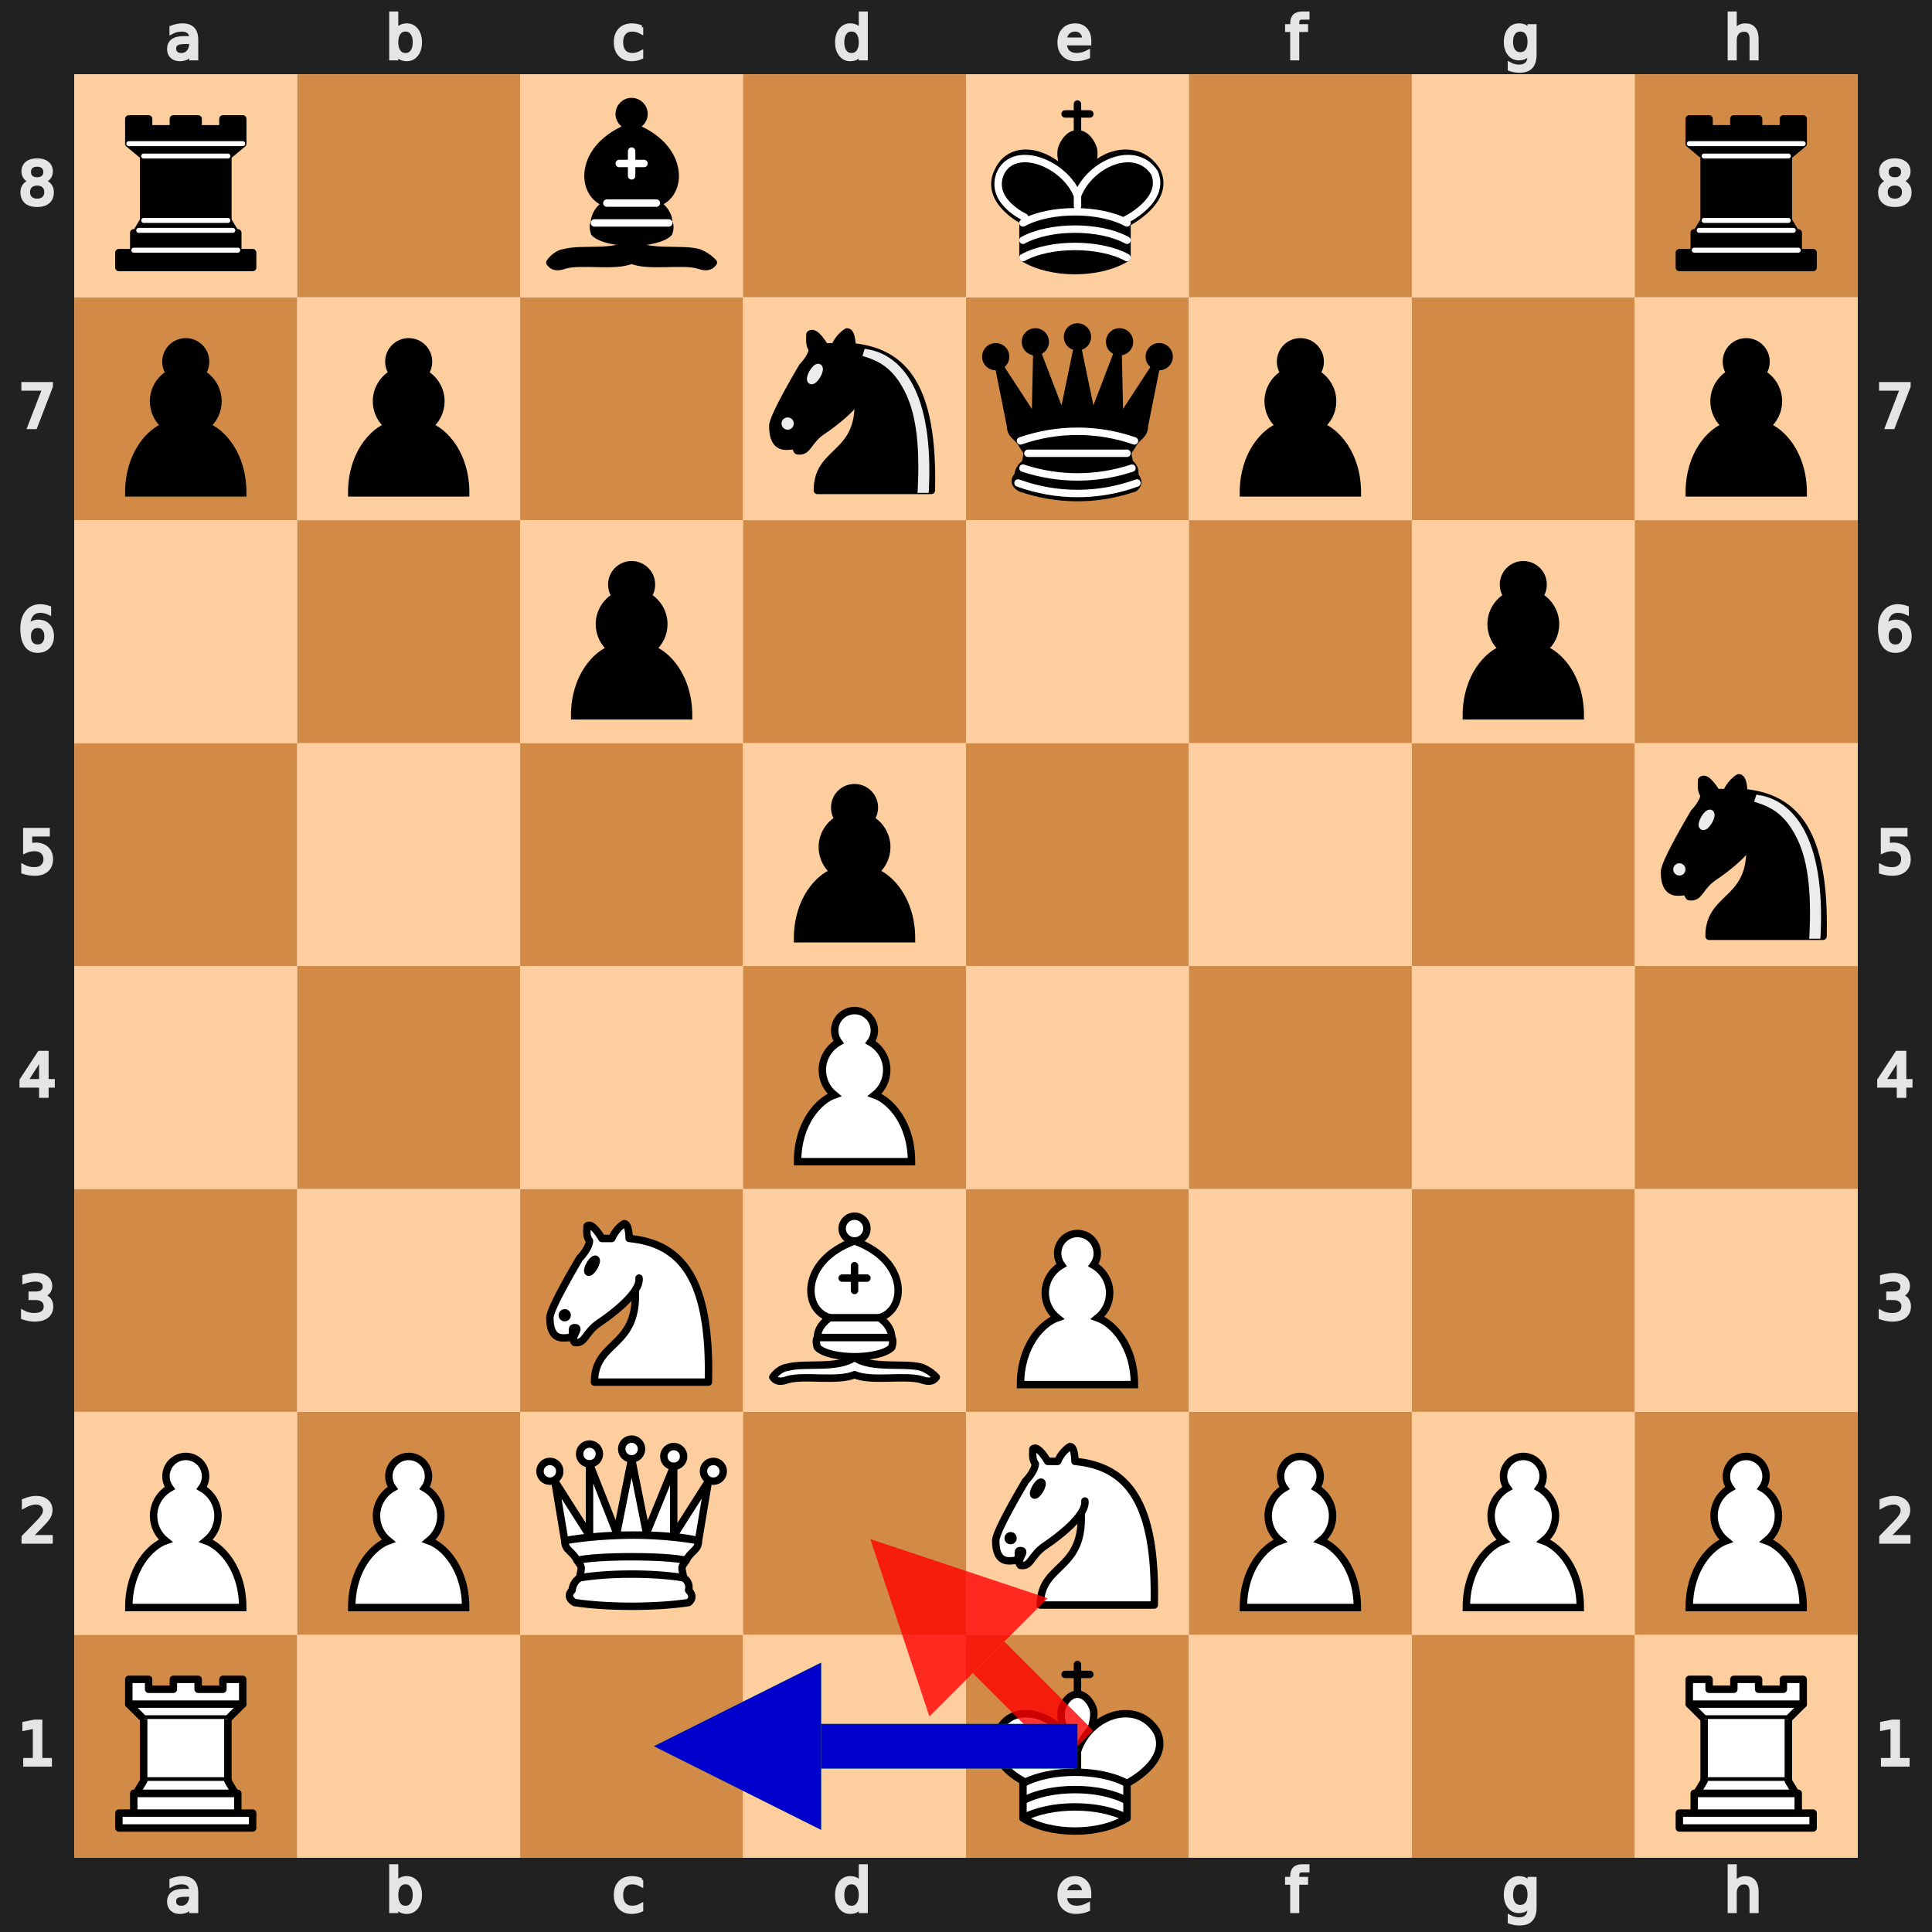
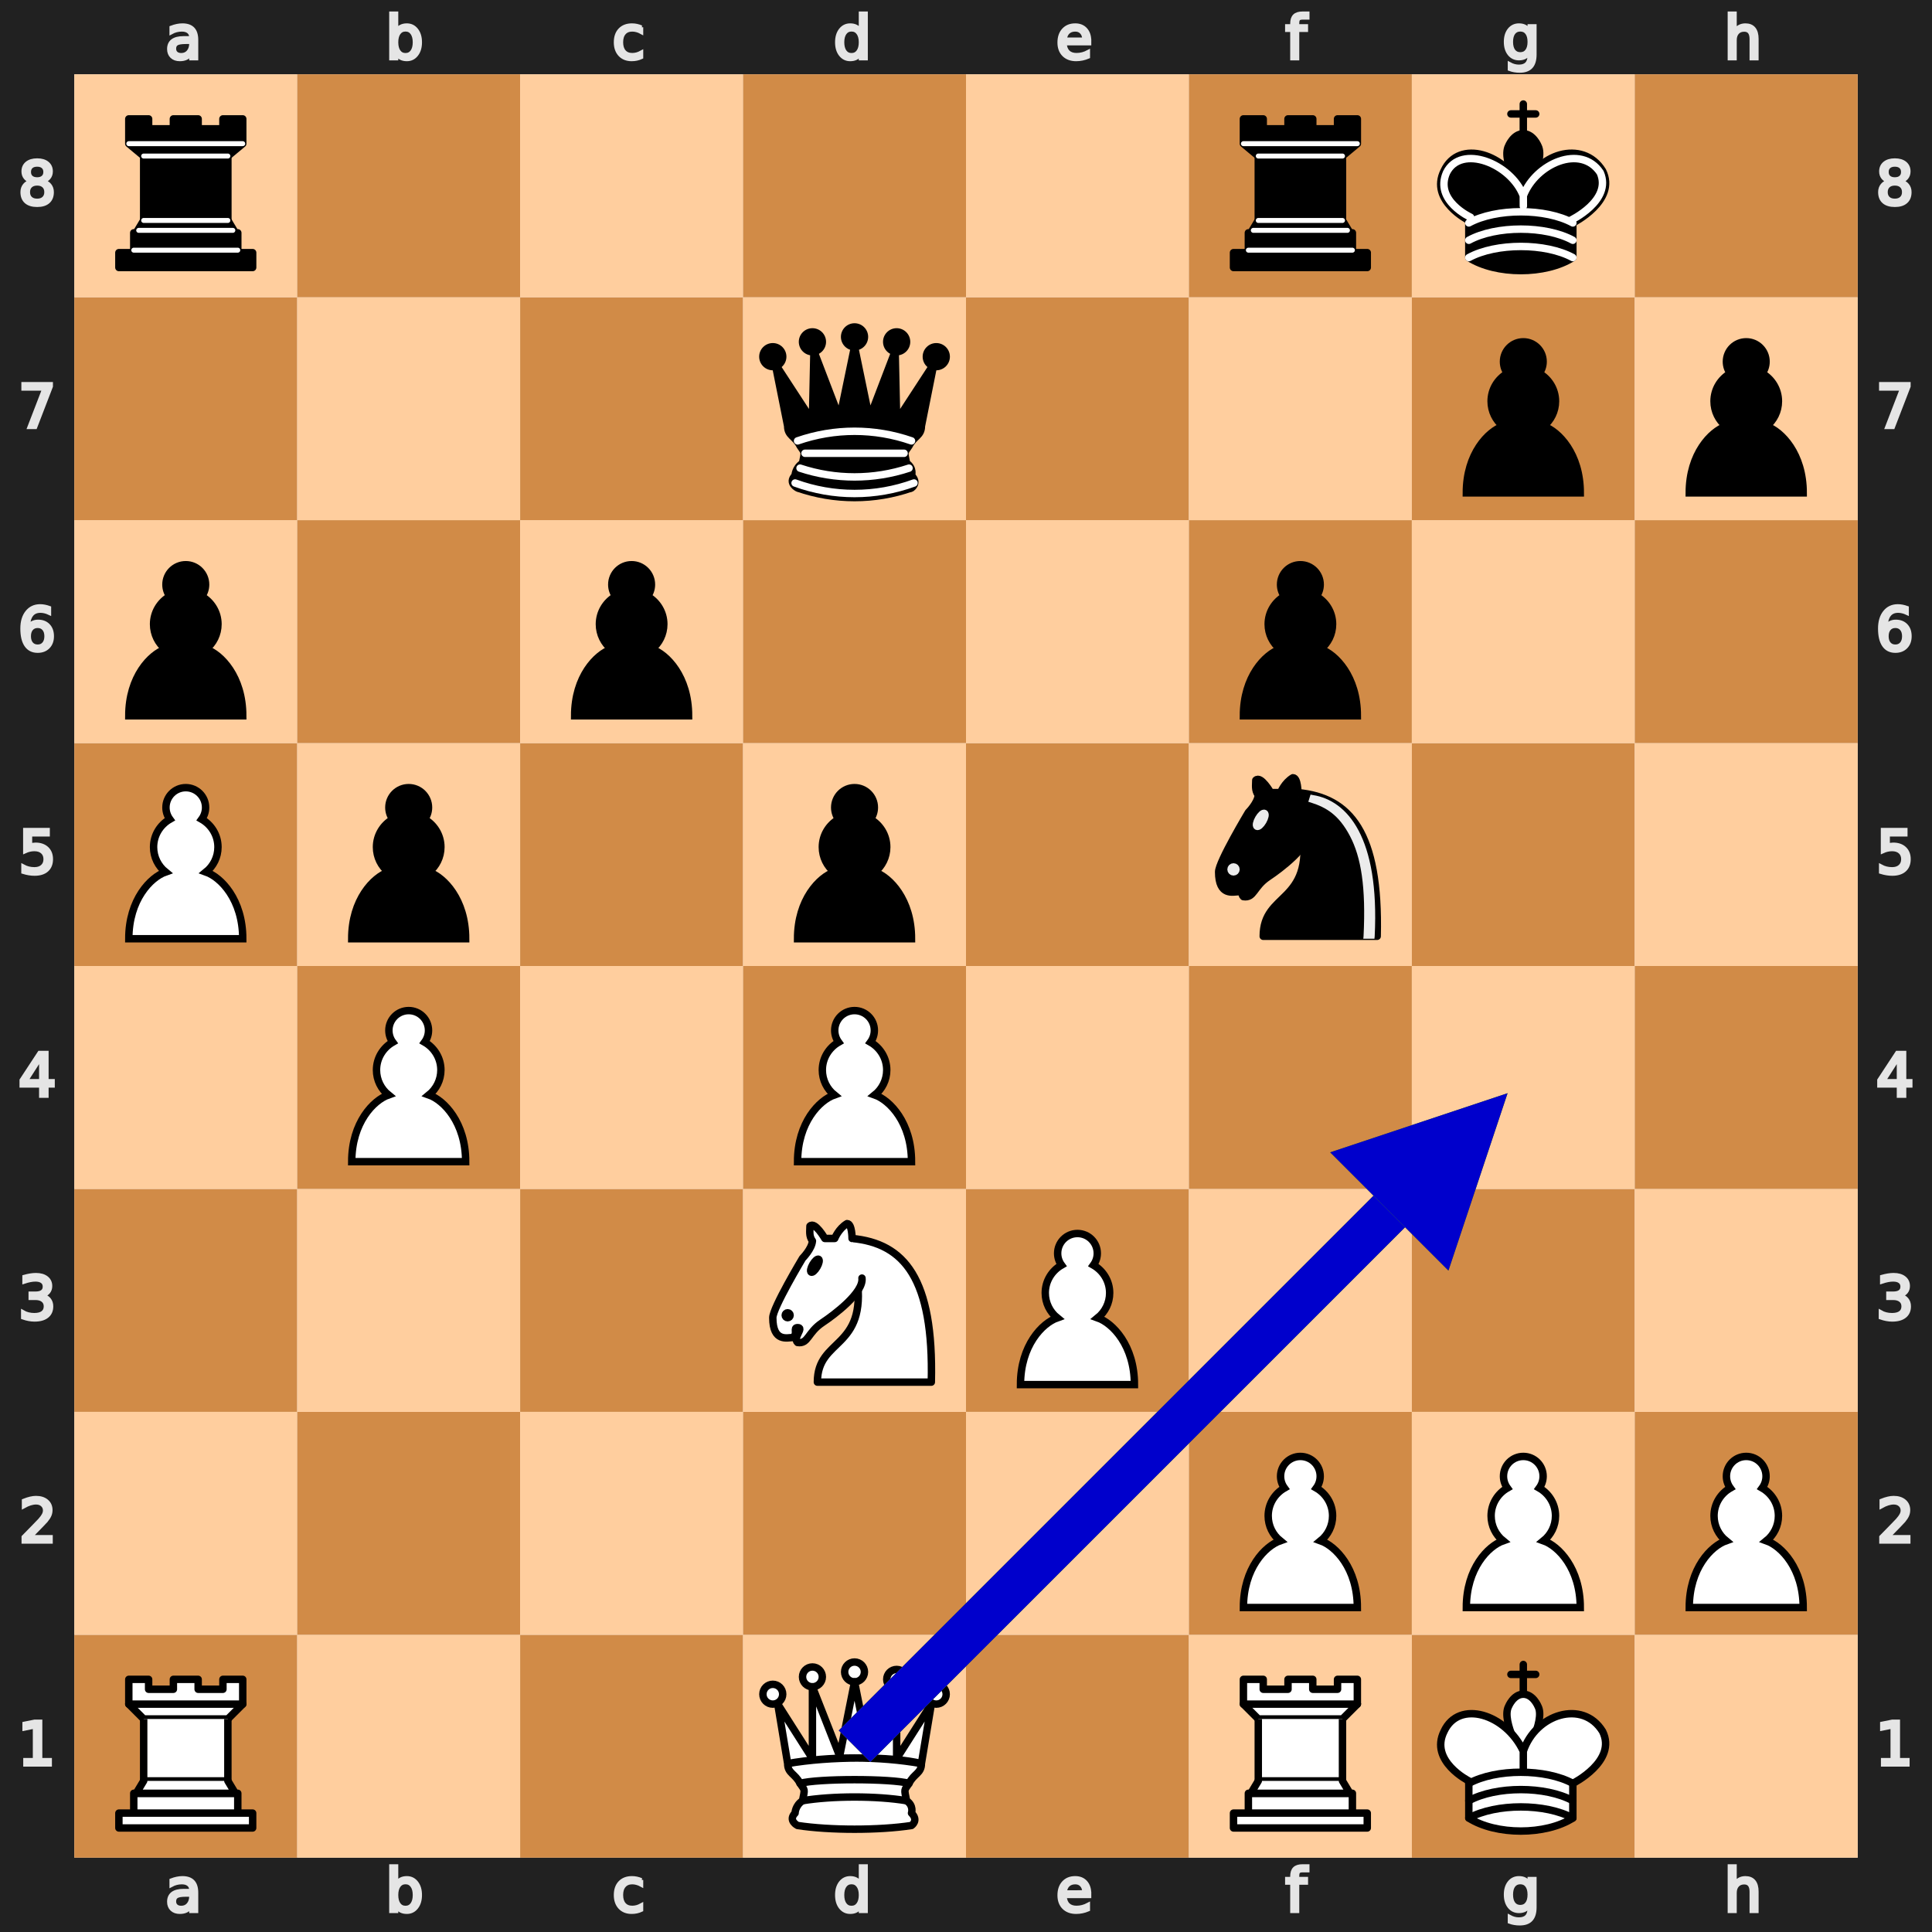
<svg xmlns="http://www.w3.org/2000/svg" xmlns:xlink="http://www.w3.org/1999/xlink" viewBox="0 0 390 390" width="400" height="400">
  <defs>
    <g id="white-pawn" class="white pawn">
      <path d="M22.5 9c-2.21 0-4 1.79-4 4 0 .89.29 1.71.78 2.38C17.33 16.5 16 18.59 16 21c0 2.03.94 3.84 2.41 5.03-3 1.06-7.41 5.55-7.41 13.47h23c0-7.92-4.41-12.41-7.41-13.47 1.47-1.19 2.41-3 2.41-5.03 0-2.41-1.33-4.5-3.28-5.62.49-.67.78-1.49.78-2.38 0-2.21-1.79-4-4-4z" fill="#fff" stroke="#000" stroke-width="1.5" stroke-linecap="round" />
    </g>
    <g id="white-knight" class="white knight" fill="none" fill-rule="evenodd" stroke="#000" stroke-width="1.5" stroke-linecap="round" stroke-linejoin="round">
      <path d="M 22,10 C 32.5,11 38.5,18 38,39 L 15,39 C 15,30 25,32.5 23,18" style="fill:#ffffff; stroke:#000000;" />
      <path d="M 24,18 C 24.38,20.91 18.45,25.37 16,27 C 13,29 13.18,31.34 11,31 C 9.958,30.06 12.41,27.96 11,28 C 10,28 11.19,29.23 10,30 C 9,30 5.997,31 6,26 C 6,24 12,14 12,14 C 12,14 13.89,12.1 14,10.5 C 13.27,9.506 13.5,8.5 13.5,7.5 C 14.5,6.5 16.5,10 16.5,10 L 18.5,10 C 18.5,10 19.28,8.008 21,7 C 22,7 22,10 22,10" style="fill:#ffffff; stroke:#000000;" />
      <path d="M 9.5 25.5 A 0.5 0.5 0 1 1 8.5,25.5 A 0.5 0.5 0 1 1 9.5 25.5 z" style="fill:#000000; stroke:#000000;" />
      <path d="M 15 15.5 A 0.5 1.5 0 1 1 14,15.5 A 0.5 1.5 0 1 1 15 15.5 z" transform="matrix(0.866,0.5,-0.5,0.866,9.693,-5.173)" style="fill:#000000; stroke:#000000;" />
-     </g>
-     <g id="white-bishop" class="white bishop" fill="none" fill-rule="evenodd" stroke="#000" stroke-width="1.5" stroke-linecap="round" stroke-linejoin="round">
-       <g fill="#fff" stroke-linecap="butt">
-         <path d="M9 36c3.39-.97 10.11.43 13.5-2 3.39 2.43 10.11 1.03 13.5 2 0 0 1.65.54 3 2-.68.97-1.65.99-3 .5-3.39-.97-10.11.46-13.5-1-3.39 1.46-10.11.03-13.5 1-1.354.49-2.323.47-3-.5 1.354-1.94 3-2 3-2zM15 32c2.5 2.5 12.5 2.5 15 0 .5-1.5 0-2 0-2 0-2.5-2.5-4-2.5-4 5.5-1.5 6-11.5-5-15.5-11 4-10.5 14-5 15.5 0 0-2.5 1.5-2.5 4 0 0-.5.5 0 2zM25 8a2.5 2.5 0 1 1-5 0 2.5 2.5 0 1 1 5 0z" />
-       </g>
-       <path d="M17.5 26h10M15 30h15m-7.5-14.5v5M20 18h5" stroke-linejoin="miter" />
    </g>
    <g id="white-rook" class="white rook" fill="#fff" fill-rule="evenodd" stroke="#000" stroke-width="1.5" stroke-linecap="round" stroke-linejoin="round">
      <path d="M9 39h27v-3H9v3zM12 36v-4h21v4H12zM11 14V9h4v2h5V9h5v2h5V9h4v5" stroke-linecap="butt" />
      <path d="M34 14l-3 3H14l-3-3" />
      <path d="M31 17v12.5H14V17" stroke-linecap="butt" stroke-linejoin="miter" />
      <path d="M31 29.5l1.5 2.5h-20l1.5-2.5" />
      <path d="M11 14h23" fill="none" stroke-linejoin="miter" />
    </g>
    <g id="white-queen" class="white queen" fill="#fff" fill-rule="evenodd" stroke="#000" stroke-width="1.5" stroke-linecap="round" stroke-linejoin="round">
      <path d="M8 12a2 2 0 1 1-4 0 2 2 0 1 1 4 0zM24.5 7.5a2 2 0 1 1-4 0 2 2 0 1 1 4 0zM41 12a2 2 0 1 1-4 0 2 2 0 1 1 4 0zM16 8.5a2 2 0 1 1-4 0 2 2 0 1 1 4 0zM33 9a2 2 0 1 1-4 0 2 2 0 1 1 4 0z" />
      <path d="M9 26c8.5-1.5 21-1.5 27 0l2-12-7 11V11l-5.5 13.5-3-15-3 15-5.5-14V25L7 14l2 12zM9 26c0 2 1.5 2 2.5 4 1 1.5 1 1 .5 3.5-1.5 1-1.5 2.5-1.5 2.5-1.5 1.5.5 2.5.5 2.5 6.5 1 16.5 1 23 0 0 0 1.5-1 0-2.5 0 0 .5-1.5-1-2.5-.5-2.5-.5-2 .5-3.5 1-2 2.5-2 2.5-4-8.5-1.5-18.5-1.5-27 0z" stroke-linecap="butt" />
      <path d="M11.5 30c3.5-1 18.5-1 22 0M12 33.5c6-1 15-1 21 0" fill="none" />
    </g>
    <g id="white-king" class="white king" fill="none" fill-rule="evenodd" stroke="#000" stroke-width="1.5" stroke-linecap="round" stroke-linejoin="round">
      <path d="M22.5 11.63V6M20 8h5" stroke-linejoin="miter" />
      <path d="M22.5 25s4.5-7.5 3-10.5c0 0-1-2.5-3-2.5s-3 2.5-3 2.5c-1.5 3 3 10.5 3 10.5" fill="#fff" stroke-linecap="butt" stroke-linejoin="miter" />
      <path d="M11.5 37c5.5 3.5 15.5 3.5 21 0v-7s9-4.5 6-10.5c-4-6.5-13.5-3.5-16 4V27v-3.5c-3.5-7.5-13-10.5-16-4-3 6 5 10 5 10V37z" fill="#fff" />
      <path d="M11.5 30c5.5-3 15.5-3 21 0m-21 3.5c5.5-3 15.5-3 21 0m-21 3.5c5.5-3 15.5-3 21 0" />
    </g>
    <g id="black-pawn" class="black pawn">
      <path d="M22.5 9c-2.21 0-4 1.79-4 4 0 .89.29 1.71.78 2.38C17.33 16.5 16 18.59 16 21c0 2.03.94 3.84 2.41 5.03-3 1.06-7.41 5.55-7.41 13.47h23c0-7.92-4.41-12.41-7.41-13.47 1.47-1.19 2.41-3 2.41-5.03 0-2.41-1.33-4.5-3.28-5.62.49-.67.78-1.49.78-2.38 0-2.21-1.79-4-4-4z" fill="#000" stroke="#000" stroke-width="1.5" stroke-linecap="round" />
    </g>
    <g id="black-knight" class="black knight" fill="none" fill-rule="evenodd" stroke="#000" stroke-width="1.5" stroke-linecap="round" stroke-linejoin="round">
      <path d="M 22,10 C 32.5,11 38.5,18 38,39 L 15,39 C 15,30 25,32.5 23,18" style="fill:#000000; stroke:#000000;" />
      <path d="M 24,18 C 24.38,20.91 18.45,25.37 16,27 C 13,29 13.18,31.34 11,31 C 9.958,30.06 12.41,27.96 11,28 C 10,28 11.19,29.23 10,30 C 9,30 5.997,31 6,26 C 6,24 12,14 12,14 C 12,14 13.89,12.1 14,10.5 C 13.27,9.506 13.5,8.5 13.5,7.5 C 14.5,6.5 16.5,10 16.5,10 L 18.5,10 C 18.5,10 19.28,8.008 21,7 C 22,7 22,10 22,10" style="fill:#000000; stroke:#000000;" />
      <path d="M 9.5 25.5 A 0.5 0.5 0 1 1 8.5,25.5 A 0.5 0.5 0 1 1 9.5 25.5 z" style="fill:#ececec; stroke:#ececec;" />
      <path d="M 15 15.5 A 0.5 1.5 0 1 1 14,15.5 A 0.5 1.5 0 1 1 15 15.5 z" transform="matrix(0.866,0.5,-0.5,0.866,9.693,-5.173)" style="fill:#ececec; stroke:#ececec;" />
      <path d="M 24.55,10.4 L 24.1,11.85 L 24.6,12 C 27.75,13 30.25,14.49 32.5,18.75 C 34.75,23.01 35.75,29.06 35.25,39 L 35.2,39.5 L 37.45,39.5 L 37.5,39 C 38,28.94 36.62,22.15 34.25,17.66 C 31.88,13.17 28.46,11.02 25.06,10.5 L 24.55,10.4 z " style="fill:#ececec; stroke:none;" />
-     </g>
-     <g id="black-bishop" class="black bishop" fill="none" fill-rule="evenodd" stroke="#000" stroke-width="1.5" stroke-linecap="round" stroke-linejoin="round">
-       <path d="M9 36c3.39-.97 10.11.43 13.5-2 3.39 2.43 10.11 1.03 13.5 2 0 0 1.65.54 3 2-.68.97-1.65.99-3 .5-3.39-.97-10.11.46-13.5-1-3.39 1.46-10.11.03-13.5 1-1.354.49-2.323.47-3-.5 1.354-1.94 3-2 3-2zm6-4c2.5 2.5 12.5 2.5 15 0 .5-1.5 0-2 0-2 0-2.5-2.5-4-2.5-4 5.5-1.5 6-11.5-5-15.5-11 4-10.5 14-5 15.5 0 0-2.5 1.5-2.5 4 0 0-.5.5 0 2zM25 8a2.5 2.5 0 1 1-5 0 2.5 2.5 0 1 1 5 0z" fill="#000" stroke-linecap="butt" />
-       <path d="M17.5 26h10M15 30h15m-7.5-14.5v5M20 18h5" stroke="#fff" stroke-linejoin="miter" />
    </g>
    <g id="black-rook" class="black rook" fill="#000" fill-rule="evenodd" stroke="#000" stroke-width="1.5" stroke-linecap="round" stroke-linejoin="round">
      <path d="M9 39h27v-3H9v3zM12.5 32l1.5-2.5h17l1.5 2.5h-20zM12 36v-4h21v4H12z" stroke-linecap="butt" />
      <path d="M14 29.5v-13h17v13H14z" stroke-linecap="butt" stroke-linejoin="miter" />
      <path d="M14 16.5L11 14h23l-3 2.5H14zM11 14V9h4v2h5V9h5v2h5V9h4v5H11z" stroke-linecap="butt" />
      <path d="M12 35.5h21M13 31.5h19M14 29.5h17M14 16.5h17M11 14h23" fill="none" stroke="#fff" stroke-width="1" stroke-linejoin="miter" />
    </g>
    <g id="black-queen" class="black queen" fill="#000" fill-rule="evenodd" stroke="#000" stroke-width="1.5" stroke-linecap="round" stroke-linejoin="round">
      <g fill="#000" stroke="none">
        <circle cx="6" cy="12" r="2.75" />
        <circle cx="14" cy="9" r="2.75" />
        <circle cx="22.5" cy="8" r="2.75" />
        <circle cx="31" cy="9" r="2.75" />
        <circle cx="39" cy="12" r="2.75" />
      </g>
      <path d="M9 26c8.5-1.5 21-1.5 27 0l2.5-12.5L31 25l-.3-14.1-5.2 13.6-3-14.5-3 14.5-5.2-13.6L14 25 6.5 13.5 9 26zM9 26c0 2 1.5 2 2.5 4 1 1.5 1 1 .5 3.5-1.5 1-1.5 2.5-1.5 2.5-1.5 1.5.5 2.5.5 2.5 6.5 1 16.5 1 23 0 0 0 1.5-1 0-2.5 0 0 .5-1.5-1-2.5-.5-2.5-.5-2 .5-3.5 1-2 2.5-2 2.5-4-8.5-1.5-18.5-1.5-27 0z" stroke-linecap="butt" />
      <path d="M11 38.5a35 35 1 0 0 23 0" fill="none" stroke-linecap="butt" />
      <path d="M11 29a35 35 1 0 1 23 0M12.5 31.5h20M11.5 34.5a35 35 1 0 0 22 0M10.5 37.5a35 35 1 0 0 24 0" fill="none" stroke="#fff" />
    </g>
    <g id="black-king" class="black king" fill="none" fill-rule="evenodd" stroke="#000" stroke-width="1.5" stroke-linecap="round" stroke-linejoin="round">
      <path d="M22.5 11.63V6" stroke-linejoin="miter" />
      <path d="M22.5 25s4.5-7.5 3-10.5c0 0-1-2.5-3-2.5s-3 2.5-3 2.5c-1.5 3 3 10.5 3 10.5" fill="#000" stroke-linecap="butt" stroke-linejoin="miter" />
      <path d="M11.5 37c5.5 3.5 15.5 3.5 21 0v-7s9-4.5 6-10.5c-4-6.5-13.5-3.5-16 4V27v-3.5c-3.5-7.5-13-10.5-16-4-3 6 5 10 5 10V37z" fill="#000" />
      <path d="M20 8h5" stroke-linejoin="miter" />
      <path d="M32 29.5s8.5-4 6.03-9.65C34.15 14 25 18 22.5 24.5l.01 2.1-.01-2.1C20 18 9.906 14 6.997 19.85c-2.497 5.65 4.853 9 4.853 9M11.5 30c5.5-3 15.5-3 21 0m-21 3.5c5.5-3 15.5-3 21 0m-21 3.5c5.5-3 15.5-3 21 0" stroke="#fff" />
    </g>
  </defs>
  <rect x="7.5" y="7.5" width="375" height="375" fill="none" stroke="#212121" stroke-width="15" />
  <g transform="translate(20, 1) scale(0.75, 0.75)" fill="#e5e5e5" stroke="#e5e5e5">
    <path d="M23.328 10.016q-1.742 0-2.414.398-.672.398-.672 1.36 0 .765.5 1.218.508.445 1.375.445 1.196 0 1.914-.843.727-.852.727-2.258v-.32zm2.867-.594v4.992h-1.437v-1.328q-.492.797-1.227 1.18-.734.375-1.797.375-1.343 0-2.14-.75-.79-.758-.79-2.024 0-1.476.985-2.226.992-.75 2.953-.75h2.016V8.75q0-.992-.656-1.531-.649-.547-1.829-.547-.75 0-1.46.18-.711.18-1.368.539V6.062q.79-.304 1.532-.453.742-.156 1.445-.156 1.898 0 2.836.984.937.985.937 2.985z" />
  </g>
  <g transform="translate(20, 375) scale(0.75, 0.75)" fill="#e5e5e5" stroke="#e5e5e5">
    <path d="M23.328 10.016q-1.742 0-2.414.398-.672.398-.672 1.36 0 .765.5 1.218.508.445 1.375.445 1.196 0 1.914-.843.727-.852.727-2.258v-.32zm2.867-.594v4.992h-1.437v-1.328q-.492.797-1.227 1.18-.734.375-1.797.375-1.343 0-2.14-.75-.79-.758-.79-2.024 0-1.476.985-2.226.992-.75 2.953-.75h2.016V8.75q0-.992-.656-1.531-.649-.547-1.829-.547-.75 0-1.46.18-.711.18-1.368.539V6.062q.79-.304 1.532-.453.742-.156 1.445-.156 1.898 0 2.836.984.937.985.937 2.985z" />
  </g>
  <g transform="translate(65, 1) scale(0.75, 0.75)" fill="#e5e5e5" stroke="#e5e5e5">
    <path d="M24.922 10.047q0-1.586-.656-2.485-.649-.906-1.79-.906-1.14 0-1.796.906-.649.899-.649 2.485 0 1.586.649 2.492.656.898 1.797.898 1.14 0 1.789-.898.656-.906.656-2.492zm-4.89-3.055q.452-.781 1.14-1.156.695-.383 1.656-.383 1.594 0 2.586 1.266 1 1.265 1 3.328 0 2.062-1 3.328-.992 1.266-2.586 1.266-.96 0-1.656-.375-.688-.383-1.14-1.164v1.312h-1.446V2.258h1.445z" />
  </g>
  <g transform="translate(65, 375) scale(0.75, 0.75)" fill="#e5e5e5" stroke="#e5e5e5">
    <path d="M24.922 10.047q0-1.586-.656-2.485-.649-.906-1.79-.906-1.14 0-1.796.906-.649.899-.649 2.485 0 1.586.649 2.492.656.898 1.797.898 1.14 0 1.789-.898.656-.906.656-2.492zm-4.89-3.055q.452-.781 1.14-1.156.695-.383 1.656-.383 1.594 0 2.586 1.266 1 1.265 1 3.328 0 2.062-1 3.328-.992 1.266-2.586 1.266-.96 0-1.656-.375-.688-.383-1.14-1.164v1.312h-1.446V2.258h1.445z" />
  </g>
  <g transform="translate(110, 1) scale(0.75, 0.75)" fill="#e5e5e5" stroke="#e5e5e5">
    <path d="M25.96 6v1.344q-.608-.336-1.226-.5-.609-.172-1.234-.172-1.398 0-2.172.89-.773.883-.773 2.485 0 1.601.773 2.492.774.883 2.172.883.625 0 1.234-.164.618-.172 1.227-.508v1.328q-.602.281-1.25.422-.64.14-1.367.14-1.977 0-3.14-1.242-1.165-1.242-1.165-3.351 0-2.14 1.172-3.367 1.18-1.227 3.227-1.227.664 0 1.296.14.633.134 1.227.407z" />
  </g>
  <g transform="translate(110, 375) scale(0.75, 0.75)" fill="#e5e5e5" stroke="#e5e5e5">
    <path d="M25.96 6v1.344q-.608-.336-1.226-.5-.609-.172-1.234-.172-1.398 0-2.172.89-.773.883-.773 2.485 0 1.601.773 2.492.774.883 2.172.883.625 0 1.234-.164.618-.172 1.227-.508v1.328q-.602.281-1.25.422-.64.14-1.367.14-1.977 0-3.14-1.242-1.165-1.242-1.165-3.351 0-2.14 1.172-3.367 1.18-1.227 3.227-1.227.664 0 1.296.14.633.134 1.227.407z" />
  </g>
  <g transform="translate(155, 1) scale(0.75, 0.75)" fill="#e5e5e5" stroke="#e5e5e5">
    <path d="M24.973 6.992V2.258h1.437v12.156h-1.437v-1.312q-.453.78-1.149 1.164-.687.375-1.656.375-1.586 0-2.586-1.266-.992-1.266-.992-3.328 0-2.063.992-3.328 1-1.266 2.586-1.266.969 0 1.656.383.696.375 1.149 1.156zm-4.899 3.055q0 1.586.649 2.492.656.898 1.797.898 1.14 0 1.796-.898.657-.906.657-2.492 0-1.586-.657-2.485-.656-.906-1.796-.906-1.141 0-1.797.906-.649.899-.649 2.485z" />
  </g>
  <g transform="translate(155, 375) scale(0.75, 0.75)" fill="#e5e5e5" stroke="#e5e5e5">
    <path d="M24.973 6.992V2.258h1.437v12.156h-1.437v-1.312q-.453.78-1.149 1.164-.687.375-1.656.375-1.586 0-2.586-1.266-.992-1.266-.992-3.328 0-2.063.992-3.328 1-1.266 2.586-1.266.969 0 1.656.383.696.375 1.149 1.156zm-4.899 3.055q0 1.586.649 2.492.656.898 1.797.898 1.14 0 1.796-.898.657-.906.657-2.492 0-1.586-.657-2.485-.656-.906-1.796-.906-1.141 0-1.797.906-.649.899-.649 2.485z" />
  </g>
  <g transform="translate(200, 1) scale(0.75, 0.75)" fill="#e5e5e5" stroke="#e5e5e5">
    <path d="M26.555 9.68v.703h-6.61q.094 1.484.89 2.265.806.774 2.235.774.828 0 1.602-.203.781-.203 1.547-.61v1.36q-.774.328-1.586.5-.813.172-1.649.172-2.093 0-3.32-1.22-1.219-1.218-1.219-3.296 0-2.148 1.157-3.406 1.164-1.266 3.132-1.266 1.766 0 2.79 1.14 1.03 1.134 1.03 3.087zm-1.438-.422q-.015-1.18-.664-1.883-.64-.703-1.703-.703-1.203 0-1.93.68-.718.68-.828 1.914z" />
  </g>
  <g transform="translate(200, 375) scale(0.75, 0.75)" fill="#e5e5e5" stroke="#e5e5e5">
    <path d="M26.555 9.68v.703h-6.61q.094 1.484.89 2.265.806.774 2.235.774.828 0 1.602-.203.781-.203 1.547-.61v1.36q-.774.328-1.586.5-.813.172-1.649.172-2.093 0-3.32-1.22-1.219-1.218-1.219-3.296 0-2.148 1.157-3.406 1.164-1.266 3.132-1.266 1.766 0 2.79 1.14 1.03 1.134 1.03 3.087zm-1.438-.422q-.015-1.18-.664-1.883-.64-.703-1.703-.703-1.203 0-1.93.68-.718.68-.828 1.914z" />
  </g>
  <g transform="translate(245, 1) scale(0.75, 0.75)" fill="#e5e5e5" stroke="#e5e5e5">
    <path d="M25.285 2.258v1.195H23.91q-.773 0-1.078.313-.297.312-.297 1.125v.773h2.367v1.117h-2.367v7.633H21.09V6.781h-1.375V5.664h1.375v-.61q0-1.46.68-2.124.68-.672 2.156-.672z" />
  </g>
  <g transform="translate(245, 375) scale(0.75, 0.75)" fill="#e5e5e5" stroke="#e5e5e5">
    <path d="M25.285 2.258v1.195H23.91q-.773 0-1.078.313-.297.312-.297 1.125v.773h2.367v1.117h-2.367v7.633H21.09V6.781h-1.375V5.664h1.375v-.61q0-1.46.68-2.124.68-.672 2.156-.672z" />
  </g>
  <g transform="translate(290, 1) scale(0.75, 0.75)" fill="#e5e5e5" stroke="#e5e5e5">
    <path d="M24.973 9.937q0-1.562-.649-2.421-.64-.86-1.804-.86-1.157 0-1.805.86-.64.859-.64 2.421 0 1.555.64 2.415.648.859 1.805.859 1.164 0 1.804-.86.649-.859.649-2.414zm1.437 3.391q0 2.234-.992 3.32-.992 1.094-3.04 1.094-.757 0-1.429-.117-.672-.11-1.304-.344v-1.398q.632.344 1.25.508.617.164 1.257.164 1.414 0 2.118-.743.703-.734.703-2.226v-.711q-.446.773-1.141 1.156-.695.383-1.664.383-1.61 0-2.594-1.227-.984-1.226-.984-3.25 0-2.03.984-3.257.985-1.227 2.594-1.227.969 0 1.664.383t1.14 1.156V5.664h1.438z" />
  </g>
  <g transform="translate(290, 375) scale(0.75, 0.75)" fill="#e5e5e5" stroke="#e5e5e5">
    <path d="M24.973 9.937q0-1.562-.649-2.421-.64-.86-1.804-.86-1.157 0-1.805.86-.64.859-.64 2.421 0 1.555.64 2.415.648.859 1.805.859 1.164 0 1.804-.86.649-.859.649-2.414zm1.437 3.391q0 2.234-.992 3.32-.992 1.094-3.04 1.094-.757 0-1.429-.117-.672-.11-1.304-.344v-1.398q.632.344 1.25.508.617.164 1.257.164 1.414 0 2.118-.743.703-.734.703-2.226v-.711q-.446.773-1.141 1.156-.695.383-1.664.383-1.61 0-2.594-1.227-.984-1.226-.984-3.25 0-2.03.984-3.257.985-1.227 2.594-1.227.969 0 1.664.383t1.14 1.156V5.664h1.438z" />
  </g>
  <g transform="translate(335, 1) scale(0.75, 0.75)" fill="#e5e5e5" stroke="#e5e5e5">
    <path d="M26.164 9.133v5.281h-1.437V9.18q0-1.243-.485-1.86-.484-.617-1.453-.617-1.164 0-1.836.742-.672.742-.672 2.024v4.945h-1.445V2.258h1.445v4.765q.516-.789 1.211-1.18.703-.39 1.617-.39 1.508 0 2.282.938.773.93.773 2.742z" />
  </g>
  <g transform="translate(335, 375) scale(0.75, 0.75)" fill="#e5e5e5" stroke="#e5e5e5">
    <path d="M26.164 9.133v5.281h-1.437V9.18q0-1.243-.485-1.86-.484-.617-1.453-.617-1.164 0-1.836.742-.672.742-.672 2.024v4.945h-1.445V2.258h1.445v4.765q.516-.789 1.211-1.18.703-.39 1.617-.39 1.508 0 2.282.938.773.93.773 2.742z" />
  </g>
  <g transform="translate(0, 335) scale(0.75, 0.75)" fill="#e5e5e5" stroke="#e5e5e5">
    <path d="M6.754 26.996h2.578v-8.898l-2.805.562v-1.437l2.79-.563h1.578v10.336h2.578v1.328h-6.72z" />
  </g>
  <g transform="translate(375, 335) scale(0.75, 0.75)" fill="#e5e5e5" stroke="#e5e5e5">
    <path d="M6.754 26.996h2.578v-8.898l-2.805.562v-1.437l2.79-.563h1.578v10.336h2.578v1.328h-6.72z" />
  </g>
  <g transform="translate(0, 290) scale(0.75, 0.75)" fill="#e5e5e5" stroke="#e5e5e5">
    <path d="M8.195 26.996h5.508v1.328H6.297v-1.328q.898-.93 2.445-2.492 1.555-1.57 1.953-2.024.758-.851 1.055-1.437.305-.594.305-1.164 0-.93-.657-1.516-.648-.586-1.695-.586-.742 0-1.57.258-.82.258-1.758.781v-1.593q.953-.383 1.781-.578.828-.196 1.516-.196 1.812 0 2.89.906 1.079.907 1.079 2.422 0 .72-.274 1.368-.265.64-.976 1.515-.196.227-1.243 1.313-1.046 1.078-2.953 3.023z" />
  </g>
  <g transform="translate(375, 290) scale(0.75, 0.75)" fill="#e5e5e5" stroke="#e5e5e5">
    <path d="M8.195 26.996h5.508v1.328H6.297v-1.328q.898-.93 2.445-2.492 1.555-1.57 1.953-2.024.758-.851 1.055-1.437.305-.594.305-1.164 0-.93-.657-1.516-.648-.586-1.695-.586-.742 0-1.57.258-.82.258-1.758.781v-1.593q.953-.383 1.781-.578.828-.196 1.516-.196 1.812 0 2.89.906 1.079.907 1.079 2.422 0 .72-.274 1.368-.265.64-.976 1.515-.196.227-1.243 1.313-1.046 1.078-2.953 3.023z" />
  </g>
  <g transform="translate(0, 245) scale(0.75, 0.75)" fill="#e5e5e5" stroke="#e5e5e5">
    <path d="M11.434 22.035q1.132.242 1.765 1.008.64.766.64 1.89 0 1.727-1.187 2.672-1.187.946-3.375.946-.734 0-1.515-.149-.774-.14-1.602-.43V26.45q.656.383 1.438.578.78.196 1.632.196 1.485 0 2.258-.586.782-.586.782-1.703 0-1.032-.727-1.61-.719-.586-2.008-.586h-1.36v-1.297h1.423q1.164 0 1.78-.46.618-.47.618-1.344 0-.899-.64-1.375-.633-.485-1.82-.485-.65 0-1.391.141-.743.14-1.633.437V16.95q.898-.25 1.68-.375.788-.125 1.484-.125 1.797 0 2.844.82 1.046.813 1.046 2.204 0 .968-.554 1.64-.555.664-1.578.922z" />
  </g>
  <g transform="translate(375, 245) scale(0.75, 0.75)" fill="#e5e5e5" stroke="#e5e5e5">
    <path d="M11.434 22.035q1.132.242 1.765 1.008.64.766.64 1.89 0 1.727-1.187 2.672-1.187.946-3.375.946-.734 0-1.515-.149-.774-.14-1.602-.43V26.45q.656.383 1.438.578.78.196 1.632.196 1.485 0 2.258-.586.782-.586.782-1.703 0-1.032-.727-1.61-.719-.586-2.008-.586h-1.36v-1.297h1.423q1.164 0 1.78-.46.618-.47.618-1.344 0-.899-.64-1.375-.633-.485-1.82-.485-.65 0-1.391.141-.743.14-1.633.437V16.95q.898-.25 1.68-.375.788-.125 1.484-.125 1.797 0 2.844.82 1.046.813 1.046 2.204 0 .968-.554 1.64-.555.664-1.578.922z" />
  </g>
  <g transform="translate(0, 200) scale(0.75, 0.75)" fill="#e5e5e5" stroke="#e5e5e5">
    <path d="M11.016 18.035L7.03 24.262h3.985zm-.414-1.375h1.984v7.602h1.664v1.312h-1.664v2.75h-1.57v-2.75H5.75v-1.523z" />
  </g>
  <g transform="translate(375, 200) scale(0.75, 0.75)" fill="#e5e5e5" stroke="#e5e5e5">
    <path d="M11.016 18.035L7.03 24.262h3.985zm-.414-1.375h1.984v7.602h1.664v1.312h-1.664v2.75h-1.57v-2.75H5.75v-1.523z" />
  </g>
  <g transform="translate(0, 155) scale(0.75, 0.75)" fill="#e5e5e5" stroke="#e5e5e5">
    <path d="M6.719 16.66h6.195v1.328h-4.75v2.86q.344-.118.688-.172.343-.063.687-.063 1.953 0 3.094 1.07 1.14 1.07 1.14 2.899 0 1.883-1.171 2.93-1.172 1.039-3.305 1.039-.735 0-1.5-.125-.758-.125-1.57-.375v-1.586q.703.383 1.453.57.75.188 1.586.188 1.351 0 2.14-.711.79-.711.79-1.93 0-1.219-.79-1.93-.789-.71-2.14-.71-.633 0-1.266.14-.625.14-1.281.438z" />
  </g>
  <g transform="translate(375, 155) scale(0.75, 0.75)" fill="#e5e5e5" stroke="#e5e5e5">
    <path d="M6.719 16.66h6.195v1.328h-4.75v2.86q.344-.118.688-.172.343-.063.687-.063 1.953 0 3.094 1.07 1.14 1.07 1.14 2.899 0 1.883-1.171 2.93-1.172 1.039-3.305 1.039-.735 0-1.5-.125-.758-.125-1.57-.375v-1.586q.703.383 1.453.57.75.188 1.586.188 1.351 0 2.14-.711.79-.711.79-1.93 0-1.219-.79-1.93-.789-.71-2.14-.71-.633 0-1.266.14-.625.14-1.281.438z" />
  </g>
  <g transform="translate(0, 110) scale(0.75, 0.75)" fill="#e5e5e5" stroke="#e5e5e5">
    <path d="M10.137 21.863q-1.063 0-1.688.727-.617.726-.617 1.992 0 1.258.617 1.992.625.727 1.688.727 1.062 0 1.68-.727.624-.734.624-1.992 0-1.266-.625-1.992-.617-.727-1.68-.727zm3.133-4.945v1.437q-.594-.28-1.204-.43-.601-.148-1.195-.148-1.562 0-2.39 1.055-.82 1.055-.938 3.188.46-.68 1.156-1.04.696-.367 1.531-.367 1.758 0 2.774 1.07 1.023 1.063 1.023 2.899 0 1.797-1.062 2.883-1.063 1.086-2.828 1.086-2.024 0-3.094-1.547-1.07-1.555-1.07-4.5 0-2.766 1.312-4.406 1.313-1.649 3.524-1.649.593 0 1.195.117.61.118 1.266.352z" />
  </g>
  <g transform="translate(375, 110) scale(0.75, 0.75)" fill="#e5e5e5" stroke="#e5e5e5">
    <path d="M10.137 21.863q-1.063 0-1.688.727-.617.726-.617 1.992 0 1.258.617 1.992.625.727 1.688.727 1.062 0 1.68-.727.624-.734.624-1.992 0-1.266-.625-1.992-.617-.727-1.68-.727zm3.133-4.945v1.437q-.594-.28-1.204-.43-.601-.148-1.195-.148-1.562 0-2.39 1.055-.82 1.055-.938 3.188.46-.68 1.156-1.04.696-.367 1.531-.367 1.758 0 2.774 1.07 1.023 1.063 1.023 2.899 0 1.797-1.062 2.883-1.063 1.086-2.828 1.086-2.024 0-3.094-1.547-1.07-1.555-1.07-4.5 0-2.766 1.312-4.406 1.313-1.649 3.524-1.649.593 0 1.195.117.61.118 1.266.352z" />
  </g>
  <g transform="translate(0, 65) scale(0.75, 0.75)" fill="#e5e5e5" stroke="#e5e5e5">
    <path d="M6.25 16.66h7.5v.672L9.516 28.324H7.867l3.985-10.336H6.25z" />
  </g>
  <g transform="translate(375, 65) scale(0.75, 0.75)" fill="#e5e5e5" stroke="#e5e5e5">
    <path d="M6.25 16.66h7.5v.672L9.516 28.324H7.867l3.985-10.336H6.25z" />
  </g>
  <g transform="translate(0, 20) scale(0.75, 0.75)" fill="#e5e5e5" stroke="#e5e5e5">
    <path d="M10 22.785q-1.125 0-1.773.602-.641.601-.641 1.656t.64 1.656q.649.602 1.774.602t1.773-.602q.649-.61.649-1.656 0-1.055-.649-1.656-.64-.602-1.773-.602zm-1.578-.672q-1.016-.25-1.586-.945-.563-.695-.563-1.695 0-1.399.993-2.211 1-.813 2.734-.813 1.742 0 2.734.813.993.812.993 2.21 0 1-.57 1.696-.563.695-1.571.945 1.14.266 1.773 1.04.641.773.641 1.89 0 1.695-1.04 2.602-1.03.906-2.96.906t-2.969-.906Q6 26.738 6 25.043q0-1.117.64-1.89.641-.774 1.782-1.04zm-.578-2.492q0 .906.562 1.414.57.508 1.594.508 1.016 0 1.586-.508.578-.508.578-1.414 0-.906-.578-1.414-.57-.508-1.586-.508-1.023 0-1.594.508-.562.508-.562 1.414z" />
  </g>
  <g transform="translate(375, 20) scale(0.75, 0.75)" fill="#e5e5e5" stroke="#e5e5e5">
    <path d="M10 22.785q-1.125 0-1.773.602-.641.601-.641 1.656t.64 1.656q.649.602 1.774.602t1.773-.602q.649-.61.649-1.656 0-1.055-.649-1.656-.64-.602-1.773-.602zm-1.578-.672q-1.016-.25-1.586-.945-.563-.695-.563-1.695 0-1.399.993-2.211 1-.813 2.734-.813 1.742 0 2.734.813.993.812.993 2.21 0 1-.57 1.696-.563.695-1.571.945 1.14.266 1.773 1.04.641.773.641 1.89 0 1.695-1.04 2.602-1.03.906-2.96.906t-2.969-.906Q6 26.738 6 25.043q0-1.117.64-1.89.641-.774 1.782-1.04zm-.578-2.492q0 .906.562 1.414.57.508 1.594.508 1.016 0 1.586-.508.578-.508.578-1.414 0-.906-.578-1.414-.57-.508-1.586-.508-1.023 0-1.594.508-.562.508-.562 1.414z" />
  </g>
  <rect x="15" y="330" width="45" height="45" class="square dark a1" stroke="none" fill="#d18b47" />
  <rect x="60" y="330" width="45" height="45" class="square light b1" stroke="none" fill="#ffce9e" />
  <rect x="105" y="330" width="45" height="45" class="square dark c1" stroke="none" fill="#d18b47" />
  <rect x="150" y="330" width="45" height="45" class="square light d1" stroke="none" fill="#ffce9e" />
  <rect x="195" y="330" width="45" height="45" class="square dark e1" stroke="none" fill="#d18b47" />
  <rect x="240" y="330" width="45" height="45" class="square light f1" stroke="none" fill="#ffce9e" />
  <rect x="285" y="330" width="45" height="45" class="square dark g1" stroke="none" fill="#d18b47" />
  <rect x="330" y="330" width="45" height="45" class="square light h1" stroke="none" fill="#ffce9e" />
  <rect x="15" y="285" width="45" height="45" class="square light a2" stroke="none" fill="#ffce9e" />
  <rect x="60" y="285" width="45" height="45" class="square dark b2" stroke="none" fill="#d18b47" />
  <rect x="105" y="285" width="45" height="45" class="square light c2" stroke="none" fill="#ffce9e" />
  <rect x="150" y="285" width="45" height="45" class="square dark d2" stroke="none" fill="#d18b47" />
  <rect x="195" y="285" width="45" height="45" class="square light e2" stroke="none" fill="#ffce9e" />
  <rect x="240" y="285" width="45" height="45" class="square dark f2" stroke="none" fill="#d18b47" />
  <rect x="285" y="285" width="45" height="45" class="square light g2" stroke="none" fill="#ffce9e" />
  <rect x="330" y="285" width="45" height="45" class="square dark h2" stroke="none" fill="#d18b47" />
  <rect x="15" y="240" width="45" height="45" class="square dark a3" stroke="none" fill="#d18b47" />
  <rect x="60" y="240" width="45" height="45" class="square light b3" stroke="none" fill="#ffce9e" />
  <rect x="105" y="240" width="45" height="45" class="square dark c3" stroke="none" fill="#d18b47" />
  <rect x="150" y="240" width="45" height="45" class="square light d3" stroke="none" fill="#ffce9e" />
  <rect x="195" y="240" width="45" height="45" class="square dark e3" stroke="none" fill="#d18b47" />
  <rect x="240" y="240" width="45" height="45" class="square light f3" stroke="none" fill="#ffce9e" />
  <rect x="285" y="240" width="45" height="45" class="square dark g3" stroke="none" fill="#d18b47" />
  <rect x="330" y="240" width="45" height="45" class="square light h3" stroke="none" fill="#ffce9e" />
  <rect x="15" y="195" width="45" height="45" class="square light a4" stroke="none" fill="#ffce9e" />
  <rect x="60" y="195" width="45" height="45" class="square dark b4" stroke="none" fill="#d18b47" />
  <rect x="105" y="195" width="45" height="45" class="square light c4" stroke="none" fill="#ffce9e" />
  <rect x="150" y="195" width="45" height="45" class="square dark d4" stroke="none" fill="#d18b47" />
  <rect x="195" y="195" width="45" height="45" class="square light e4" stroke="none" fill="#ffce9e" />
  <rect x="240" y="195" width="45" height="45" class="square dark f4" stroke="none" fill="#d18b47" />
  <rect x="285" y="195" width="45" height="45" class="square light g4" stroke="none" fill="#ffce9e" />
  <rect x="330" y="195" width="45" height="45" class="square dark h4" stroke="none" fill="#d18b47" />
  <rect x="15" y="150" width="45" height="45" class="square dark a5" stroke="none" fill="#d18b47" />
  <rect x="60" y="150" width="45" height="45" class="square light b5" stroke="none" fill="#ffce9e" />
  <rect x="105" y="150" width="45" height="45" class="square dark c5" stroke="none" fill="#d18b47" />
  <rect x="150" y="150" width="45" height="45" class="square light d5" stroke="none" fill="#ffce9e" />
  <rect x="195" y="150" width="45" height="45" class="square dark e5" stroke="none" fill="#d18b47" />
  <rect x="240" y="150" width="45" height="45" class="square light f5" stroke="none" fill="#ffce9e" />
  <rect x="285" y="150" width="45" height="45" class="square dark g5" stroke="none" fill="#d18b47" />
  <rect x="330" y="150" width="45" height="45" class="square light h5" stroke="none" fill="#ffce9e" />
  <rect x="15" y="105" width="45" height="45" class="square light a6" stroke="none" fill="#ffce9e" />
  <rect x="60" y="105" width="45" height="45" class="square dark b6" stroke="none" fill="#d18b47" />
  <rect x="105" y="105" width="45" height="45" class="square light c6" stroke="none" fill="#ffce9e" />
  <rect x="150" y="105" width="45" height="45" class="square dark d6" stroke="none" fill="#d18b47" />
  <rect x="195" y="105" width="45" height="45" class="square light e6" stroke="none" fill="#ffce9e" />
  <rect x="240" y="105" width="45" height="45" class="square dark f6" stroke="none" fill="#d18b47" />
  <rect x="285" y="105" width="45" height="45" class="square light g6" stroke="none" fill="#ffce9e" />
  <rect x="330" y="105" width="45" height="45" class="square dark h6" stroke="none" fill="#d18b47" />
  <rect x="15" y="60" width="45" height="45" class="square dark a7" stroke="none" fill="#d18b47" />
  <rect x="60" y="60" width="45" height="45" class="square light b7" stroke="none" fill="#ffce9e" />
  <rect x="105" y="60" width="45" height="45" class="square dark c7" stroke="none" fill="#d18b47" />
  <rect x="150" y="60" width="45" height="45" class="square light d7" stroke="none" fill="#ffce9e" />
  <rect x="195" y="60" width="45" height="45" class="square dark e7" stroke="none" fill="#d18b47" />
  <rect x="240" y="60" width="45" height="45" class="square light f7" stroke="none" fill="#ffce9e" />
  <rect x="285" y="60" width="45" height="45" class="square dark g7" stroke="none" fill="#d18b47" />
  <rect x="330" y="60" width="45" height="45" class="square light h7" stroke="none" fill="#ffce9e" />
  <rect x="15" y="15" width="45" height="45" class="square light a8" stroke="none" fill="#ffce9e" />
  <rect x="60" y="15" width="45" height="45" class="square dark b8" stroke="none" fill="#d18b47" />
  <rect x="105" y="15" width="45" height="45" class="square light c8" stroke="none" fill="#ffce9e" />
  <rect x="150" y="15" width="45" height="45" class="square dark d8" stroke="none" fill="#d18b47" />
  <rect x="195" y="15" width="45" height="45" class="square light e8" stroke="none" fill="#ffce9e" />
  <rect x="240" y="15" width="45" height="45" class="square dark f8" stroke="none" fill="#d18b47" />
  <rect x="285" y="15" width="45" height="45" class="square light g8" stroke="none" fill="#ffce9e" />
  <rect x="330" y="15" width="45" height="45" class="square dark h8" stroke="none" fill="#d18b47" />
  <use href="#white-rook" xlink:href="#white-rook" transform="translate(15, 330)" />
-   <use href="#white-king" xlink:href="#white-king" transform="translate(195, 330)" />
-   <use href="#white-rook" xlink:href="#white-rook" transform="translate(330, 330)" />
-   <use href="#white-pawn" xlink:href="#white-pawn" transform="translate(15, 285)" />
-   <use href="#white-pawn" xlink:href="#white-pawn" transform="translate(60, 285)" />
-   <use href="#white-queen" xlink:href="#white-queen" transform="translate(105, 285)" />
-   <use href="#white-knight" xlink:href="#white-knight" transform="translate(195, 285)" />
+   <use href="#white-queen" xlink:href="#white-queen" transform="translate(150, 330)" />
+   <use href="#white-rook" xlink:href="#white-rook" transform="translate(240, 330)" />
+   <use href="#white-king" xlink:href="#white-king" transform="translate(285, 330)" />
  <use href="#white-pawn" xlink:href="#white-pawn" transform="translate(240, 285)" />
  <use href="#white-pawn" xlink:href="#white-pawn" transform="translate(285, 285)" />
  <use href="#white-pawn" xlink:href="#white-pawn" transform="translate(330, 285)" />
-   <use href="#white-knight" xlink:href="#white-knight" transform="translate(105, 240)" />
-   <use href="#white-bishop" xlink:href="#white-bishop" transform="translate(150, 240)" />
+   <use href="#white-knight" xlink:href="#white-knight" transform="translate(150, 240)" />
  <use href="#white-pawn" xlink:href="#white-pawn" transform="translate(195, 240)" />
+   <use href="#white-pawn" xlink:href="#white-pawn" transform="translate(60, 195)" />
  <use href="#white-pawn" xlink:href="#white-pawn" transform="translate(150, 195)" />
+   <use href="#white-pawn" xlink:href="#white-pawn" transform="translate(15, 150)" />
+   <use href="#black-pawn" xlink:href="#black-pawn" transform="translate(60, 150)" />
  <use href="#black-pawn" xlink:href="#black-pawn" transform="translate(150, 150)" />
-   <use href="#black-knight" xlink:href="#black-knight" transform="translate(330, 150)" />
+   <use href="#black-knight" xlink:href="#black-knight" transform="translate(240, 150)" />
+   <use href="#black-pawn" xlink:href="#black-pawn" transform="translate(15, 105)" />
  <use href="#black-pawn" xlink:href="#black-pawn" transform="translate(105, 105)" />
-   <use href="#black-pawn" xlink:href="#black-pawn" transform="translate(285, 105)" />
-   <use href="#black-pawn" xlink:href="#black-pawn" transform="translate(15, 60)" />
-   <use href="#black-pawn" xlink:href="#black-pawn" transform="translate(60, 60)" />
-   <use href="#black-knight" xlink:href="#black-knight" transform="translate(150, 60)" />
-   <use href="#black-queen" xlink:href="#black-queen" transform="translate(195, 60)" />
-   <use href="#black-pawn" xlink:href="#black-pawn" transform="translate(240, 60)" />
+   <use href="#black-pawn" xlink:href="#black-pawn" transform="translate(240, 105)" />
+   <use href="#black-queen" xlink:href="#black-queen" transform="translate(150, 60)" />
+   <use href="#black-pawn" xlink:href="#black-pawn" transform="translate(285, 60)" />
  <use href="#black-pawn" xlink:href="#black-pawn" transform="translate(330, 60)" />
  <use href="#black-rook" xlink:href="#black-rook" transform="translate(15, 15)" />
-   <use href="#black-bishop" xlink:href="#black-bishop" transform="translate(105, 15)" />
-   <use href="#black-king" xlink:href="#black-king" transform="translate(195, 15)" />
-   <use href="#black-rook" xlink:href="#black-rook" transform="translate(330, 15)" />
-   <line x1="217.5" y1="352.5" x2="199.547" y2="334.547" stroke="#FF0000cc" stroke-width="9.0" stroke-linecap="butt" class="arrow" />
-   <polygon points="175.682,310.682 187.614,346.479 211.479,322.614" fill="#FF0000cc" class="arrow" />
-   <line x1="217.5" y1="352.5" x2="165.75" y2="352.5" stroke="#00cc00cc" stroke-width="9.0" stroke-linecap="butt" class="arrow" />
-   <polygon points="132.0,352.5 165.75,369.375 165.75,335.625" fill="#00cc00cc" class="arrow" />
-   <line x1="217.5" y1="352.5" x2="165.75" y2="352.5" stroke="#0000ccFF" stroke-width="9.0" stroke-linecap="butt" class="arrow" />
-   <polygon points="132.0,352.5 165.75,369.375 165.75,335.625" fill="#0000ccFF" class="arrow" />
+   <use href="#black-rook" xlink:href="#black-rook" transform="translate(240, 15)" />
+   <use href="#black-king" xlink:href="#black-king" transform="translate(285, 15)" />
+   <line x1="172.5" y1="352.5" x2="280.453" y2="244.547" stroke="#FF0000cc" stroke-width="9.0" stroke-linecap="butt" class="arrow" />
+   <polygon points="304.318,220.682 268.521,232.614 292.386,256.479" fill="#FF0000cc" class="arrow" />
+   <line x1="172.5" y1="352.5" x2="280.453" y2="244.547" stroke="#00cc00cc" stroke-width="9.0" stroke-linecap="butt" class="arrow" />
+   <polygon points="304.318,220.682 268.521,232.614 292.386,256.479" fill="#00cc00cc" class="arrow" />
+   <line x1="172.5" y1="352.5" x2="280.453" y2="244.547" stroke="#0000ccFF" stroke-width="9.0" stroke-linecap="butt" class="arrow" />
+   <polygon points="304.318,220.682 268.521,232.614 292.386,256.479" fill="#0000ccFF" class="arrow" />
</svg>
